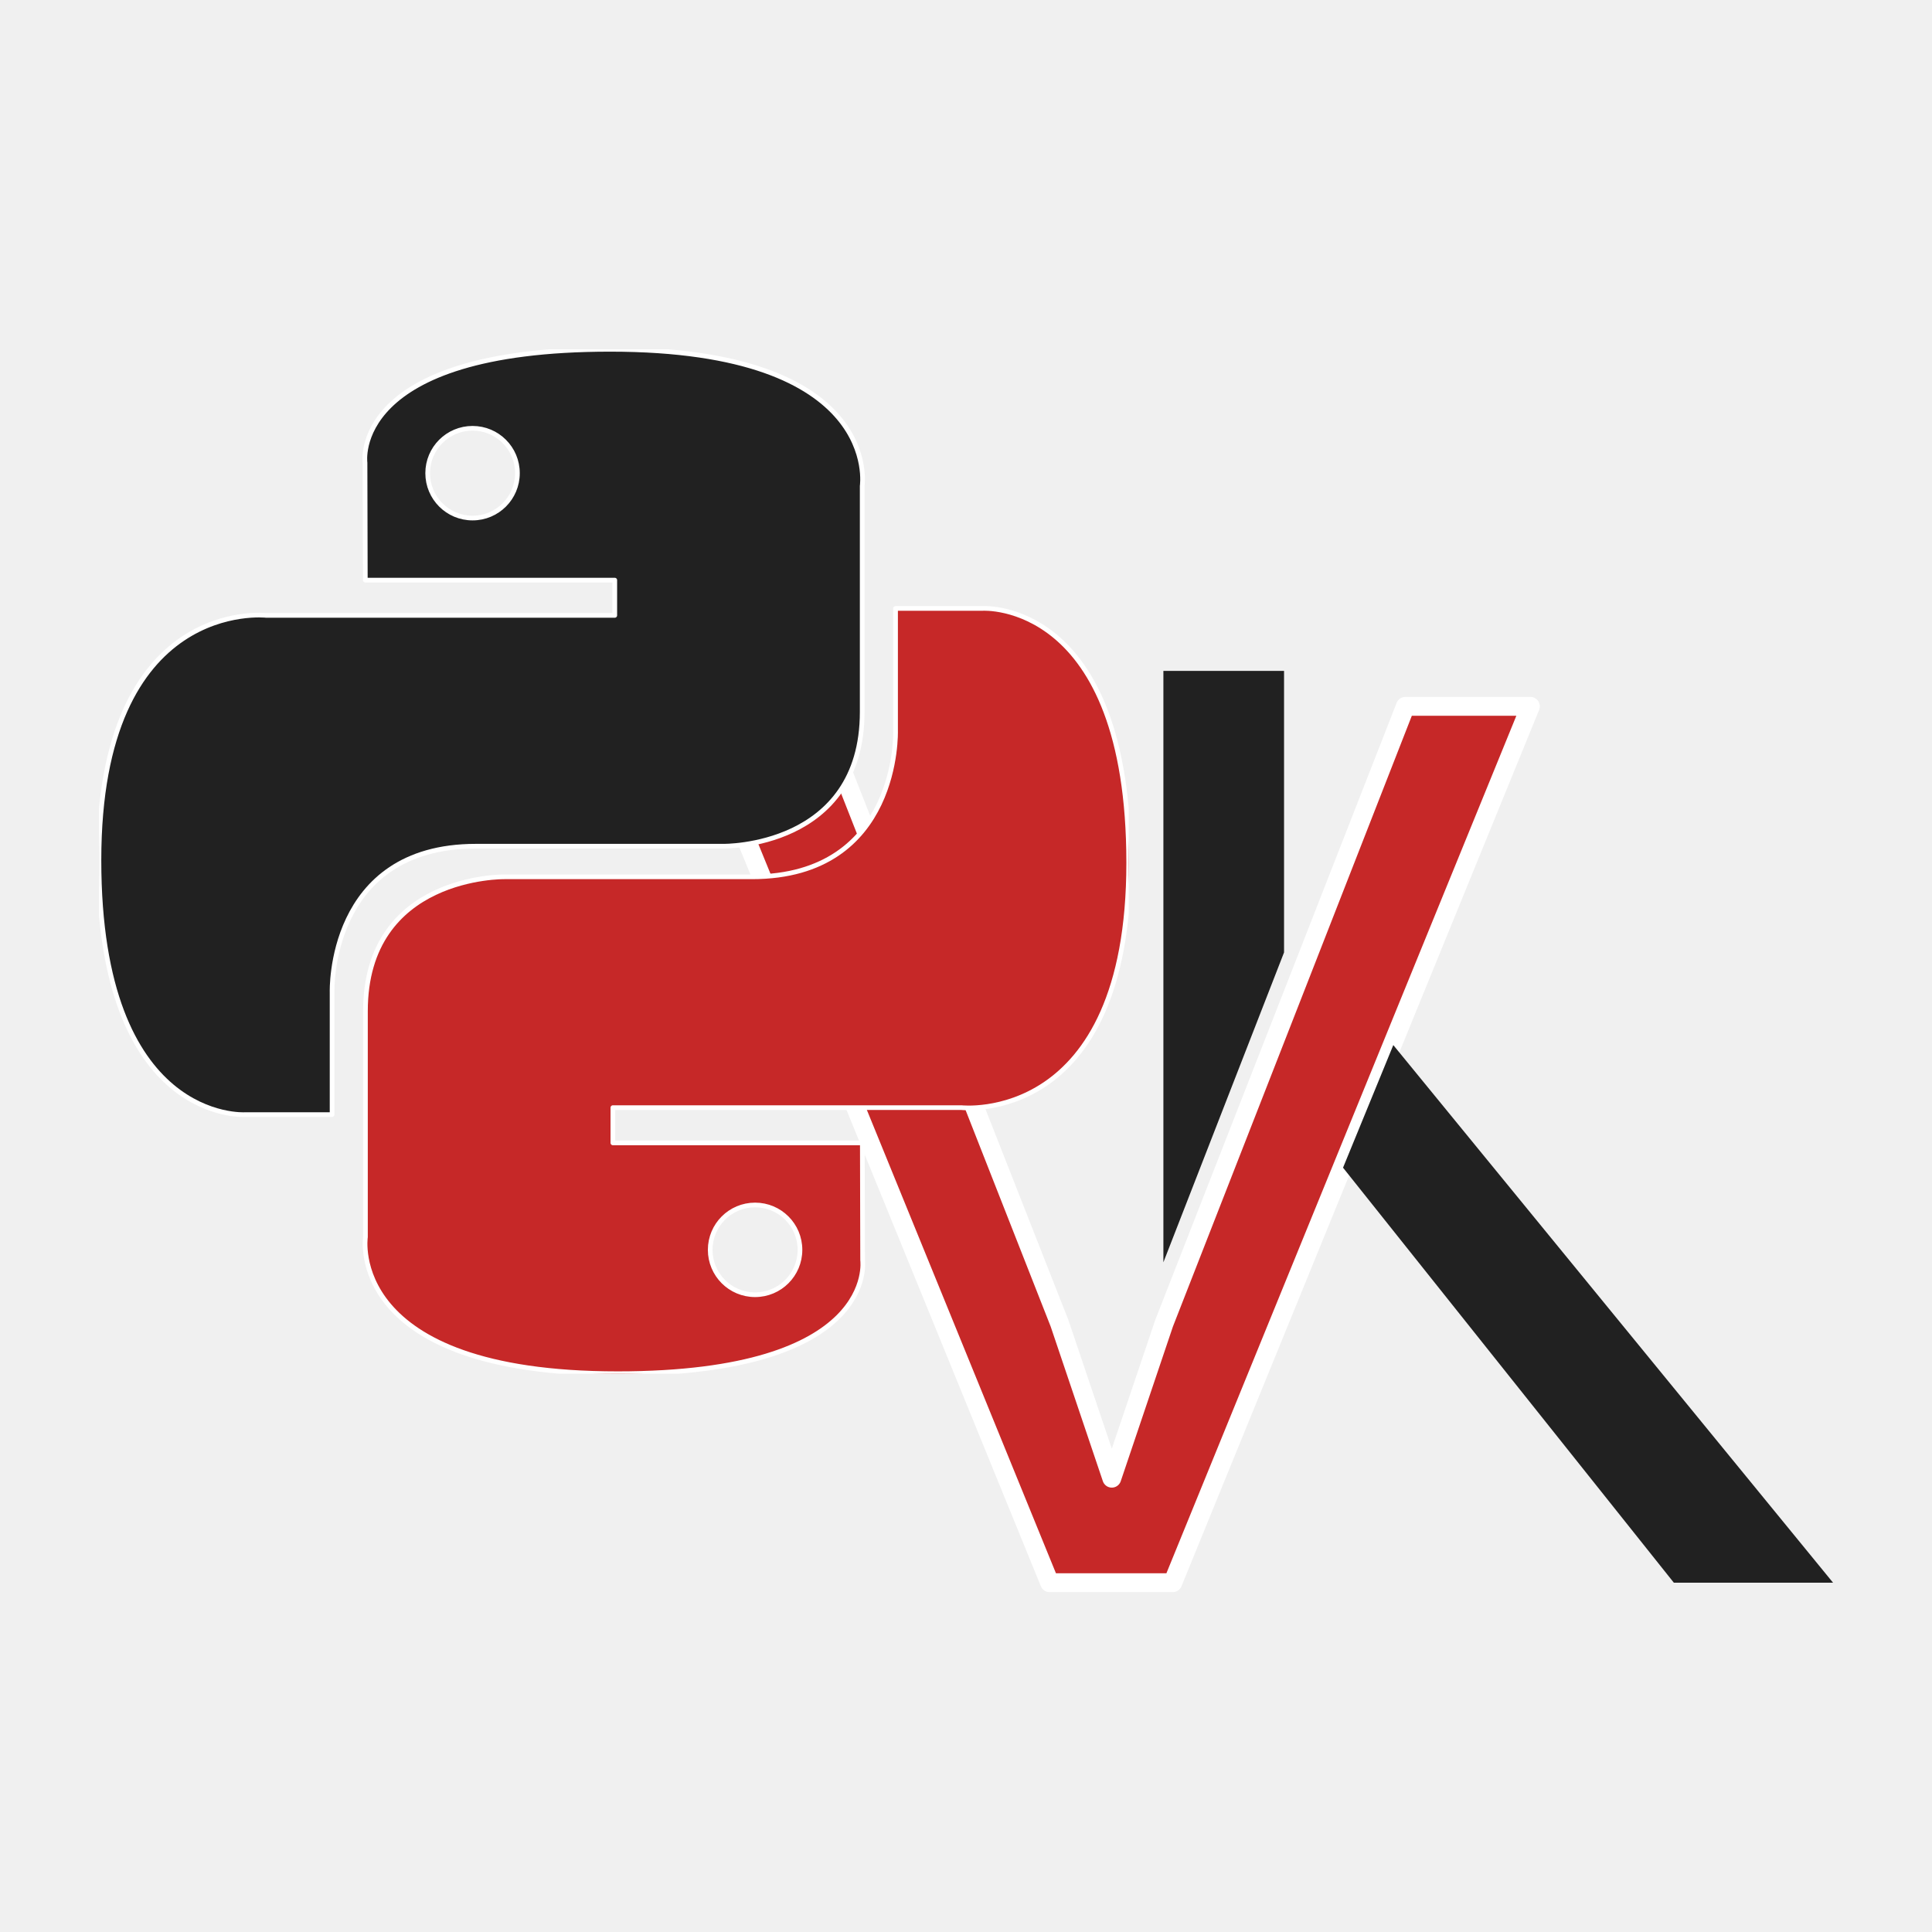
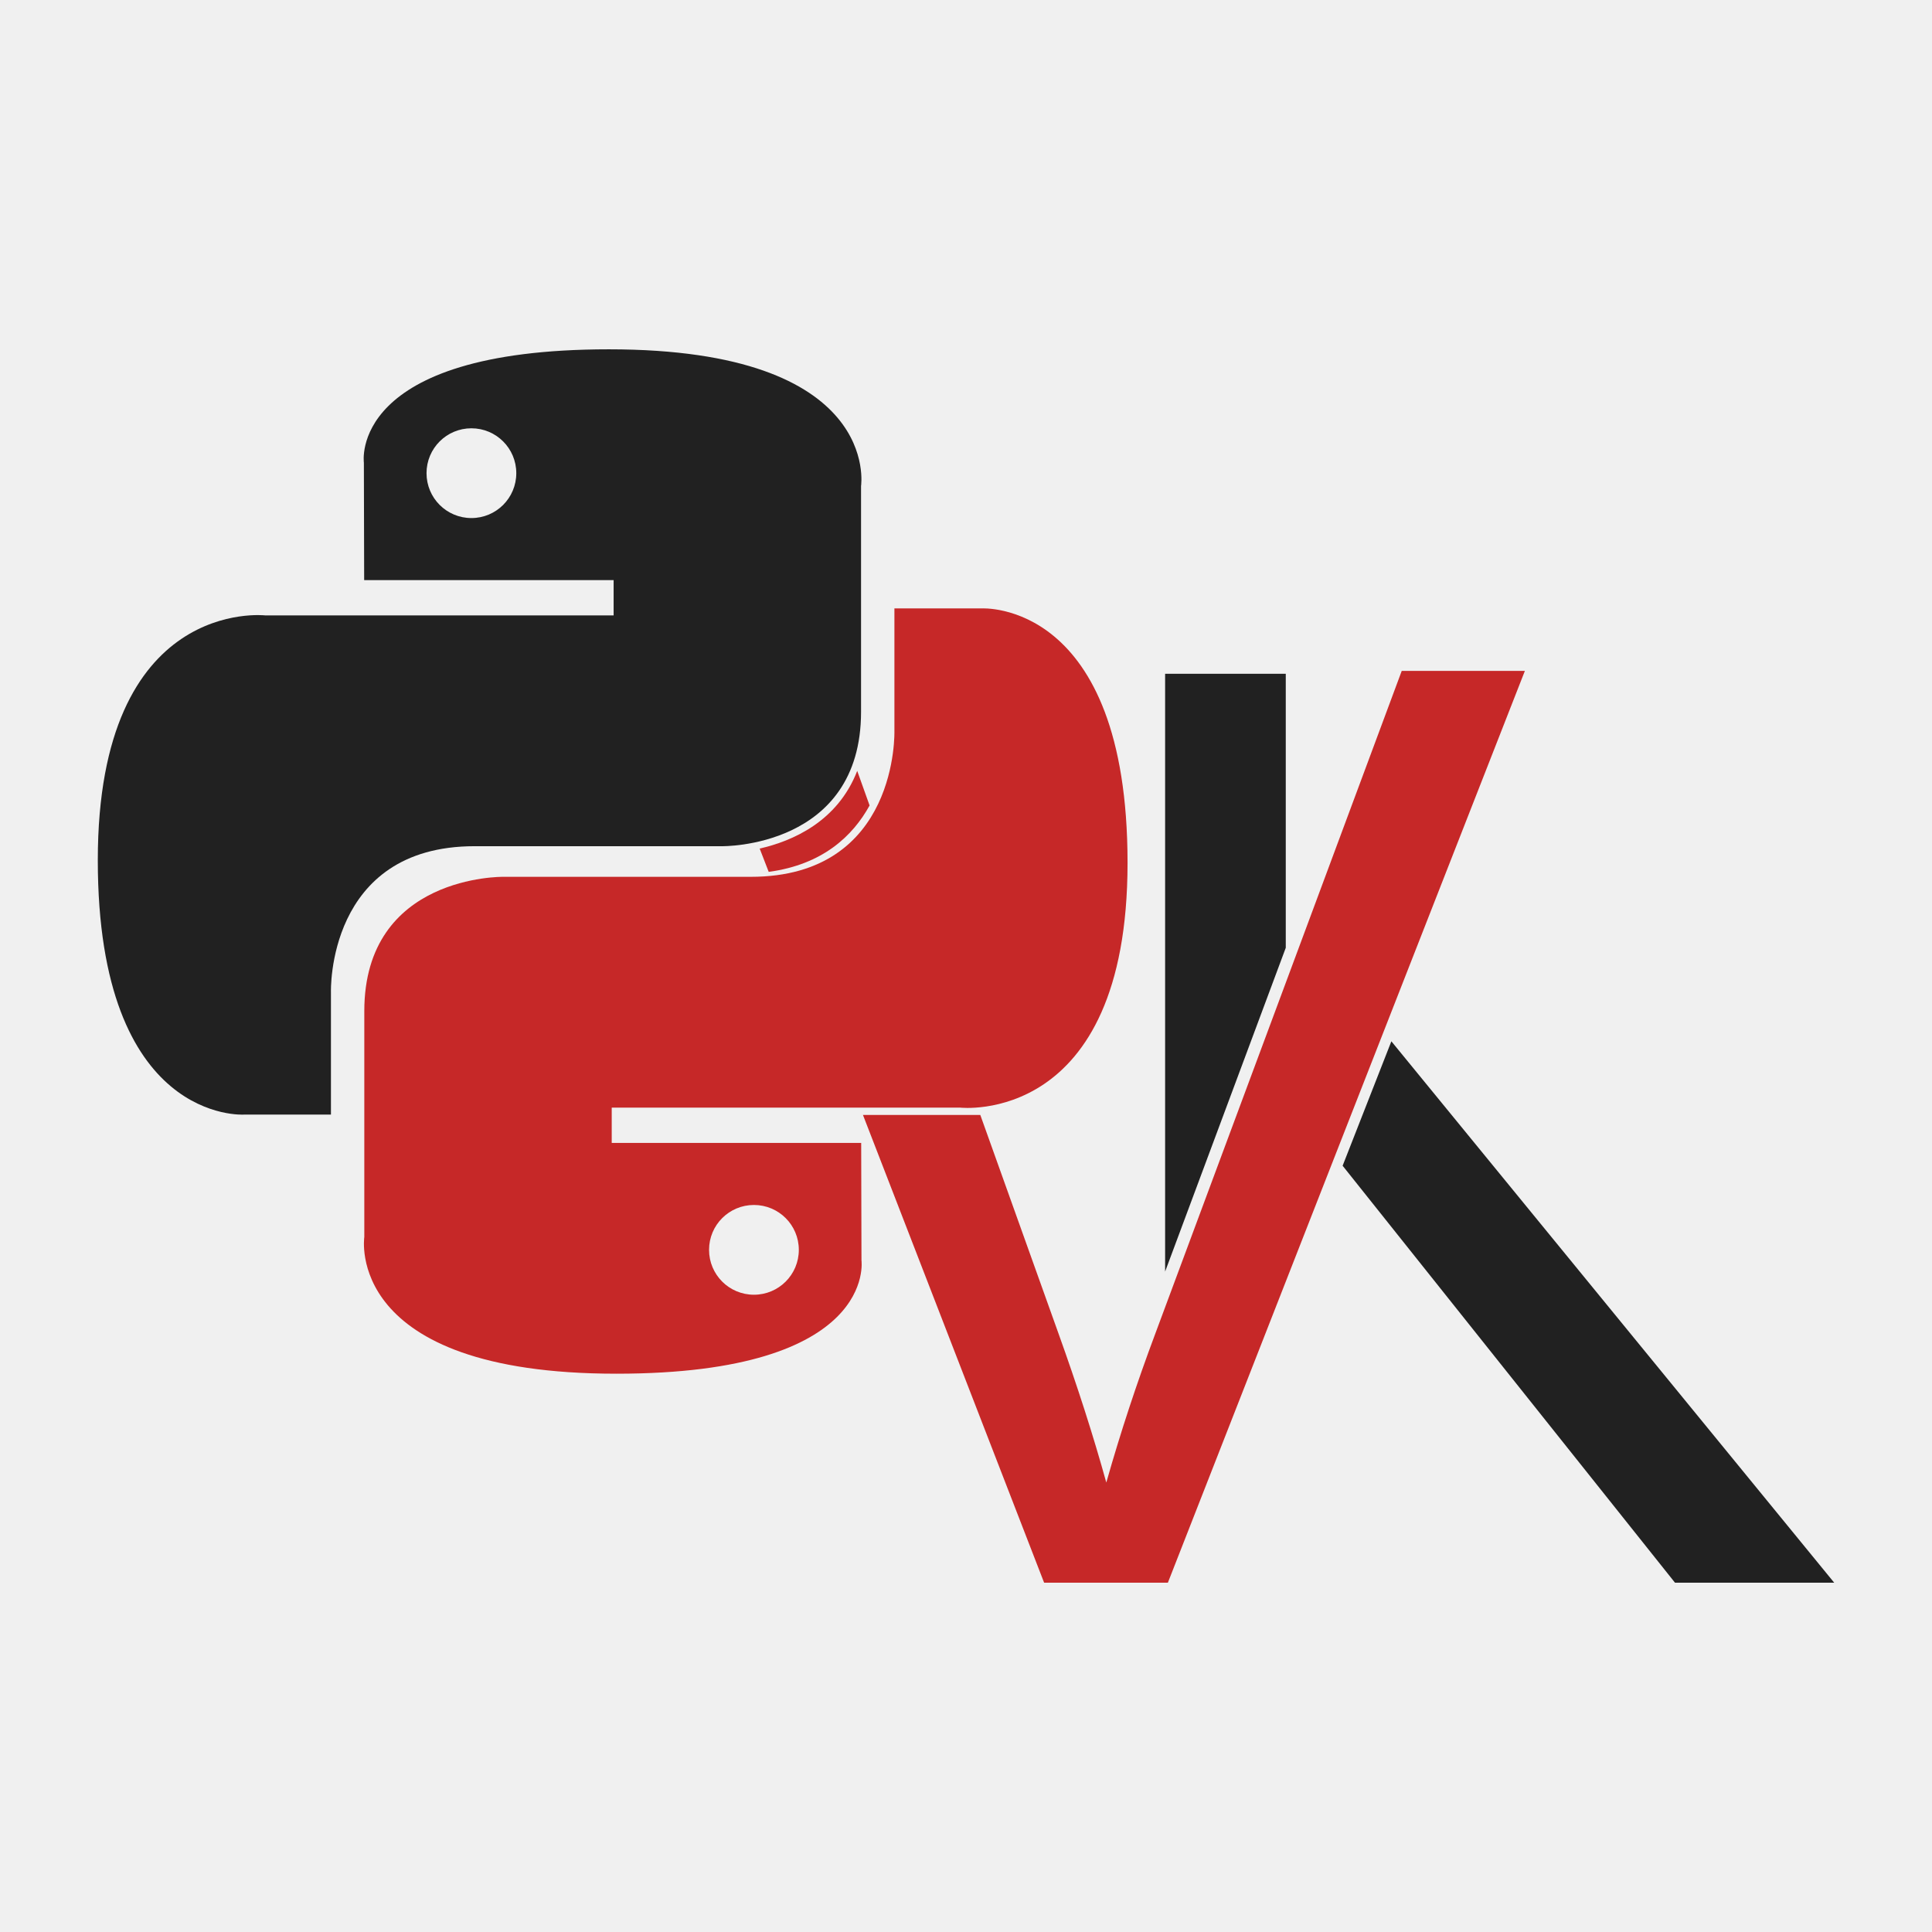
<svg xmlns="http://www.w3.org/2000/svg" width="100%" height="100%" viewBox="0 0 512 512" version="1.1" xml:space="preserve" style="fill-rule:evenodd;clip-rule:evenodd;stroke-linejoin:round;stroke-miterlimit:1.414;">
  <rect id="Artboard1" x="0" y="0" width="512" height="512" style="fill:none;" />
  <g>
    <g>
-       <g transform="matrix(0.560545,0,0,0.560545,85.681,108.659)">
-         <text x="171.653px" y="554.403px" style="font-family:'ArialMT', 'Arial', sans-serif;font-size:602.203px;fill:none;">V</text>
-         <text x="171.653px" y="554.403px" style="font-family:'ArialMT', 'Arial', sans-serif;font-size:602.203px;fill:#c62828;stroke:#fff;stroke-width:8.92px;">V</text>
-       </g>
-       <path d="M355.917,309.449l13.322,-32.493l116.539,142.471l-42.195,0l-87.666,-109.978Zm-15.631,-57.046l-31.976,82.121l0,-156.73l31.976,0l0,74.609Z" style="fill:#212121;" />
+       <path d="M309.5,419.427l-32.8,0l-48.005,-123.949l31.098,0l20.698,57.854c5.054,14.065 9.285,27.252 12.691,39.558c3.736,-13.186 8.076,-26.372 13.021,-39.558l65.271,-175.538l32.635,0l-94.609,241.633Zm-54.763,-138.083l-24.286,-67.887c-4.425,8.051 -12.394,15.662 -26.736,17.597l-2.393,-6.175c8.645,-1.967 20.635,-7.118 25.849,-20.588l27.566,77.053Z" style="fill:#c62828;" />
+       <path d="M355.81,308.932l12.916,-32.976l117.356,143.471l-42.195,0l-88.077,-110.495Zm-15.067,-57.764l-31.976,85.815l0,-158.428l31.976,0l0,72.613Z" style="fill:#212121;" />
    </g>
-     <clipPath id="_clip1">
-       <rect id="Python.-logo.-notext" x="26.222" y="92.573" width="272.895" height="271.474" />
-     </clipPath>
-     <g clip-path="url(#_clip1)">
-       <g id="g1894">
-         <path id="path8615" d="M161.686,92.573c-69.278,0 -64.952,30.043 -64.952,30.043l0.078,31.124l66.11,0l0,9.345l-92.369,0c0,0 -44.331,-5.028 -44.331,64.874c0,69.902 38.693,67.423 38.693,67.423l23.092,0l0,-32.437c0,0 -1.244,-38.693 38.075,-38.693c39.32,0 65.57,0 65.57,0c0,0 36.839,0.596 36.839,-35.604c0,-36.199 0,-59.854 0,-59.854c0,0 5.593,-36.221 -66.805,-36.221Zm-36.453,20.929c6.577,0 11.893,5.317 11.893,11.894c0,6.577 -5.316,11.894 -11.893,11.894c-6.578,0 -11.894,-5.317 -11.894,-11.894c0,-6.577 5.316,-11.894 11.894,-11.894Z" style="fill:#212121;fill-rule:nonzero;stroke:#fff;stroke-width:1.24px;" />
-         <path id="path8620" d="M163.653,364.046c69.278,0 64.952,-30.043 64.952,-30.043l-0.077,-31.124l-66.11,0l0,-9.345l92.368,0c0,0 44.331,5.028 44.331,-64.874c0,-69.902 -38.693,-67.423 -38.693,-67.423l-23.092,0l0,32.437c0,0 1.245,38.693 -38.075,38.693c-39.32,0 -65.569,0 -65.569,0c0,0 -36.84,-0.595 -36.84,35.604c0,36.199 0,59.854 0,59.854c0,0 -5.593,36.221 66.805,36.221Zm36.454,-20.929c-6.578,0 -11.894,-5.316 -11.894,-11.894c0,-6.577 5.316,-11.893 11.894,-11.893c6.577,0 11.893,5.316 11.893,11.893c0,6.578 -5.316,11.894 -11.893,11.894Z" style="fill:#c62828;fill-rule:nonzero;stroke:#fff;stroke-width:1.24px;" />
-       </g>
+     <g>
+       <path id="path8615" d="M161.381,92.573c-69.277,0 -64.951,30.043 -64.951,30.043l0.077,31.124l66.11,0l0,9.345l-92.369,0c0,0 -44.33,-5.028 -44.33,64.874c0,69.902 38.692,67.423 38.692,67.423l23.093,0l0,-32.437c0,0 -1.245,-38.693 38.075,-38.693c39.319,0 65.569,0 65.569,0c0,0 36.839,0.596 36.839,-35.604c0,-36.199 0,-59.854 0,-59.854c0,0 5.594,-36.221 -66.805,-36.221Zm-36.453,20.929c6.578,0 11.894,5.317 11.894,11.894c0,6.577 -5.316,11.894 -11.894,11.894c-6.577,0 -11.894,-5.317 -11.894,-11.894c0,-6.577 5.317,-11.894 11.894,-11.894Z" style="fill:#212121;fill-rule:nonzero;" />
+       <path id="path8620" d="M163.349,364.046c69.277,0 64.951,-30.043 64.951,-30.043l-0.077,-31.124l-66.11,0l0,-9.345l92.369,0c0,0 44.33,5.028 44.33,-64.874c0,-69.902 -38.693,-67.423 -38.693,-67.423l-23.092,0l0,32.437c0,0 1.245,38.693 -38.075,38.693c-39.319,0 -65.569,0 -65.569,0c0,0 -36.839,-0.595 -36.839,35.604c0,36.199 0,59.854 0,59.854c0,0 -5.594,36.221 66.805,36.221Zm36.453,-20.929c-6.578,0 -11.894,-5.316 -11.894,-11.894c0,-6.577 5.316,-11.893 11.894,-11.893c6.577,0 11.893,5.316 11.893,11.893c0.001,6.578 -5.316,11.894 -11.893,11.894Z" style="fill:#c62828;fill-rule:nonzero;" />
    </g>
  </g>
</svg>
